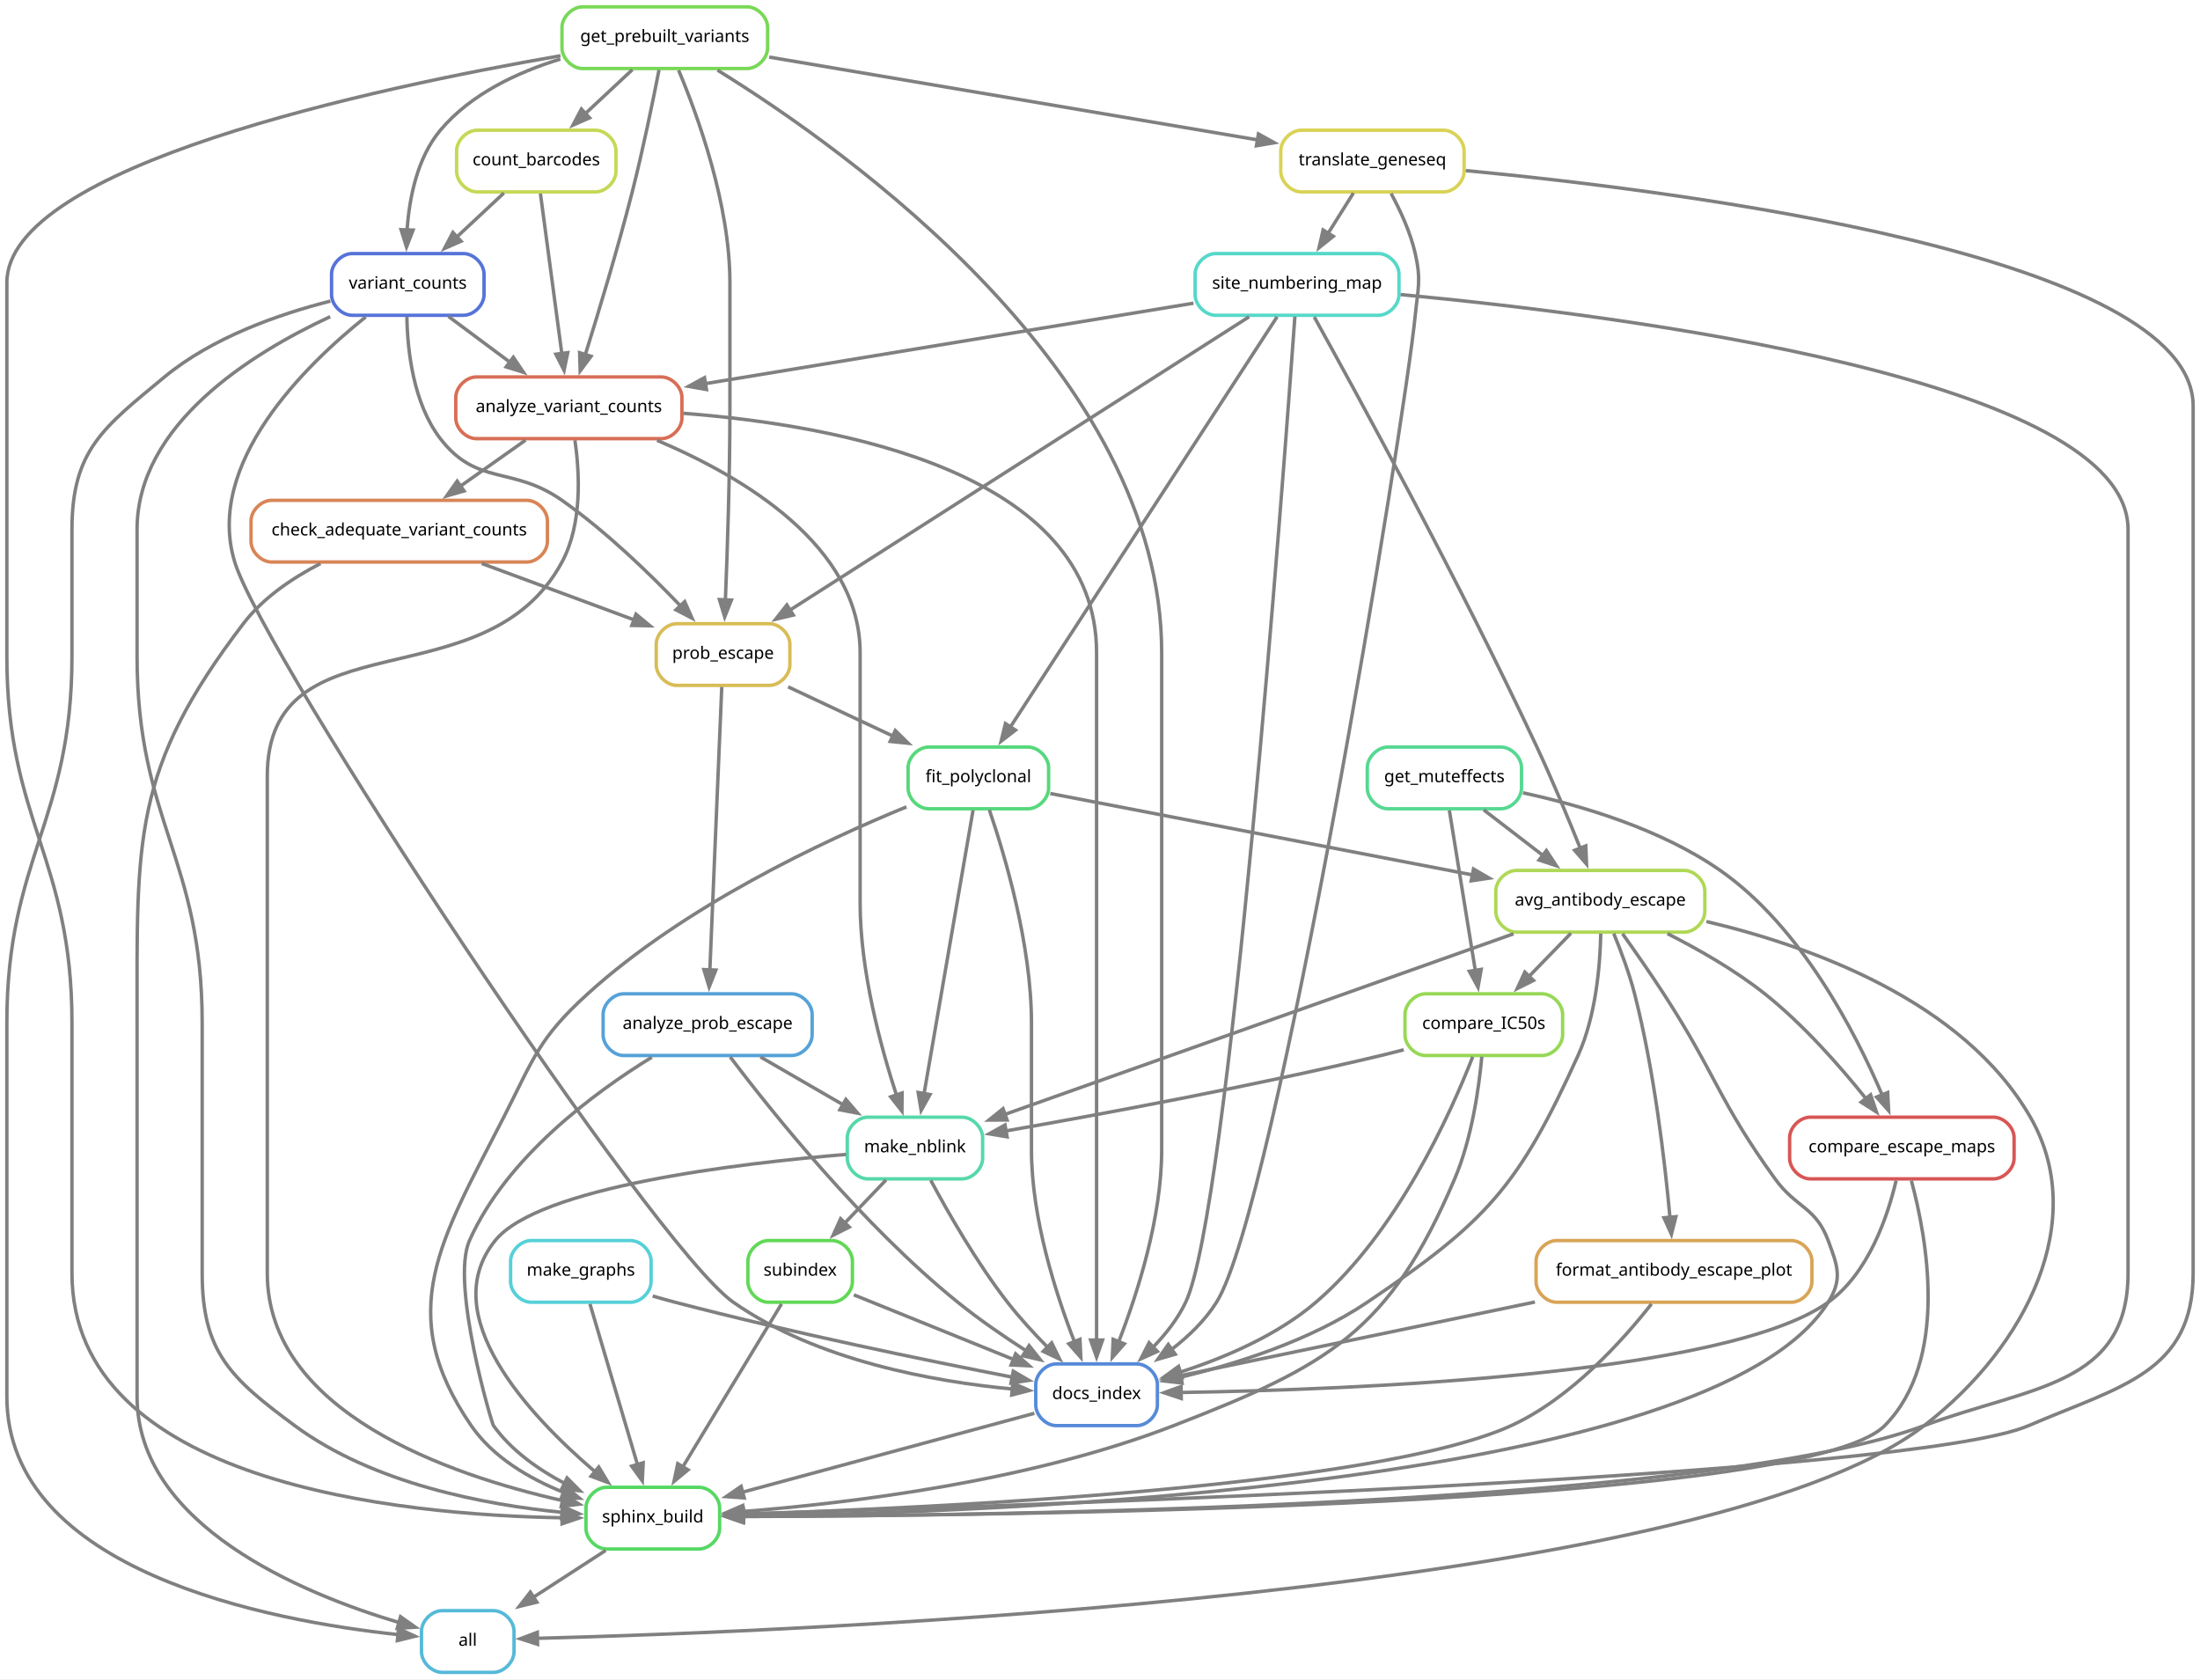
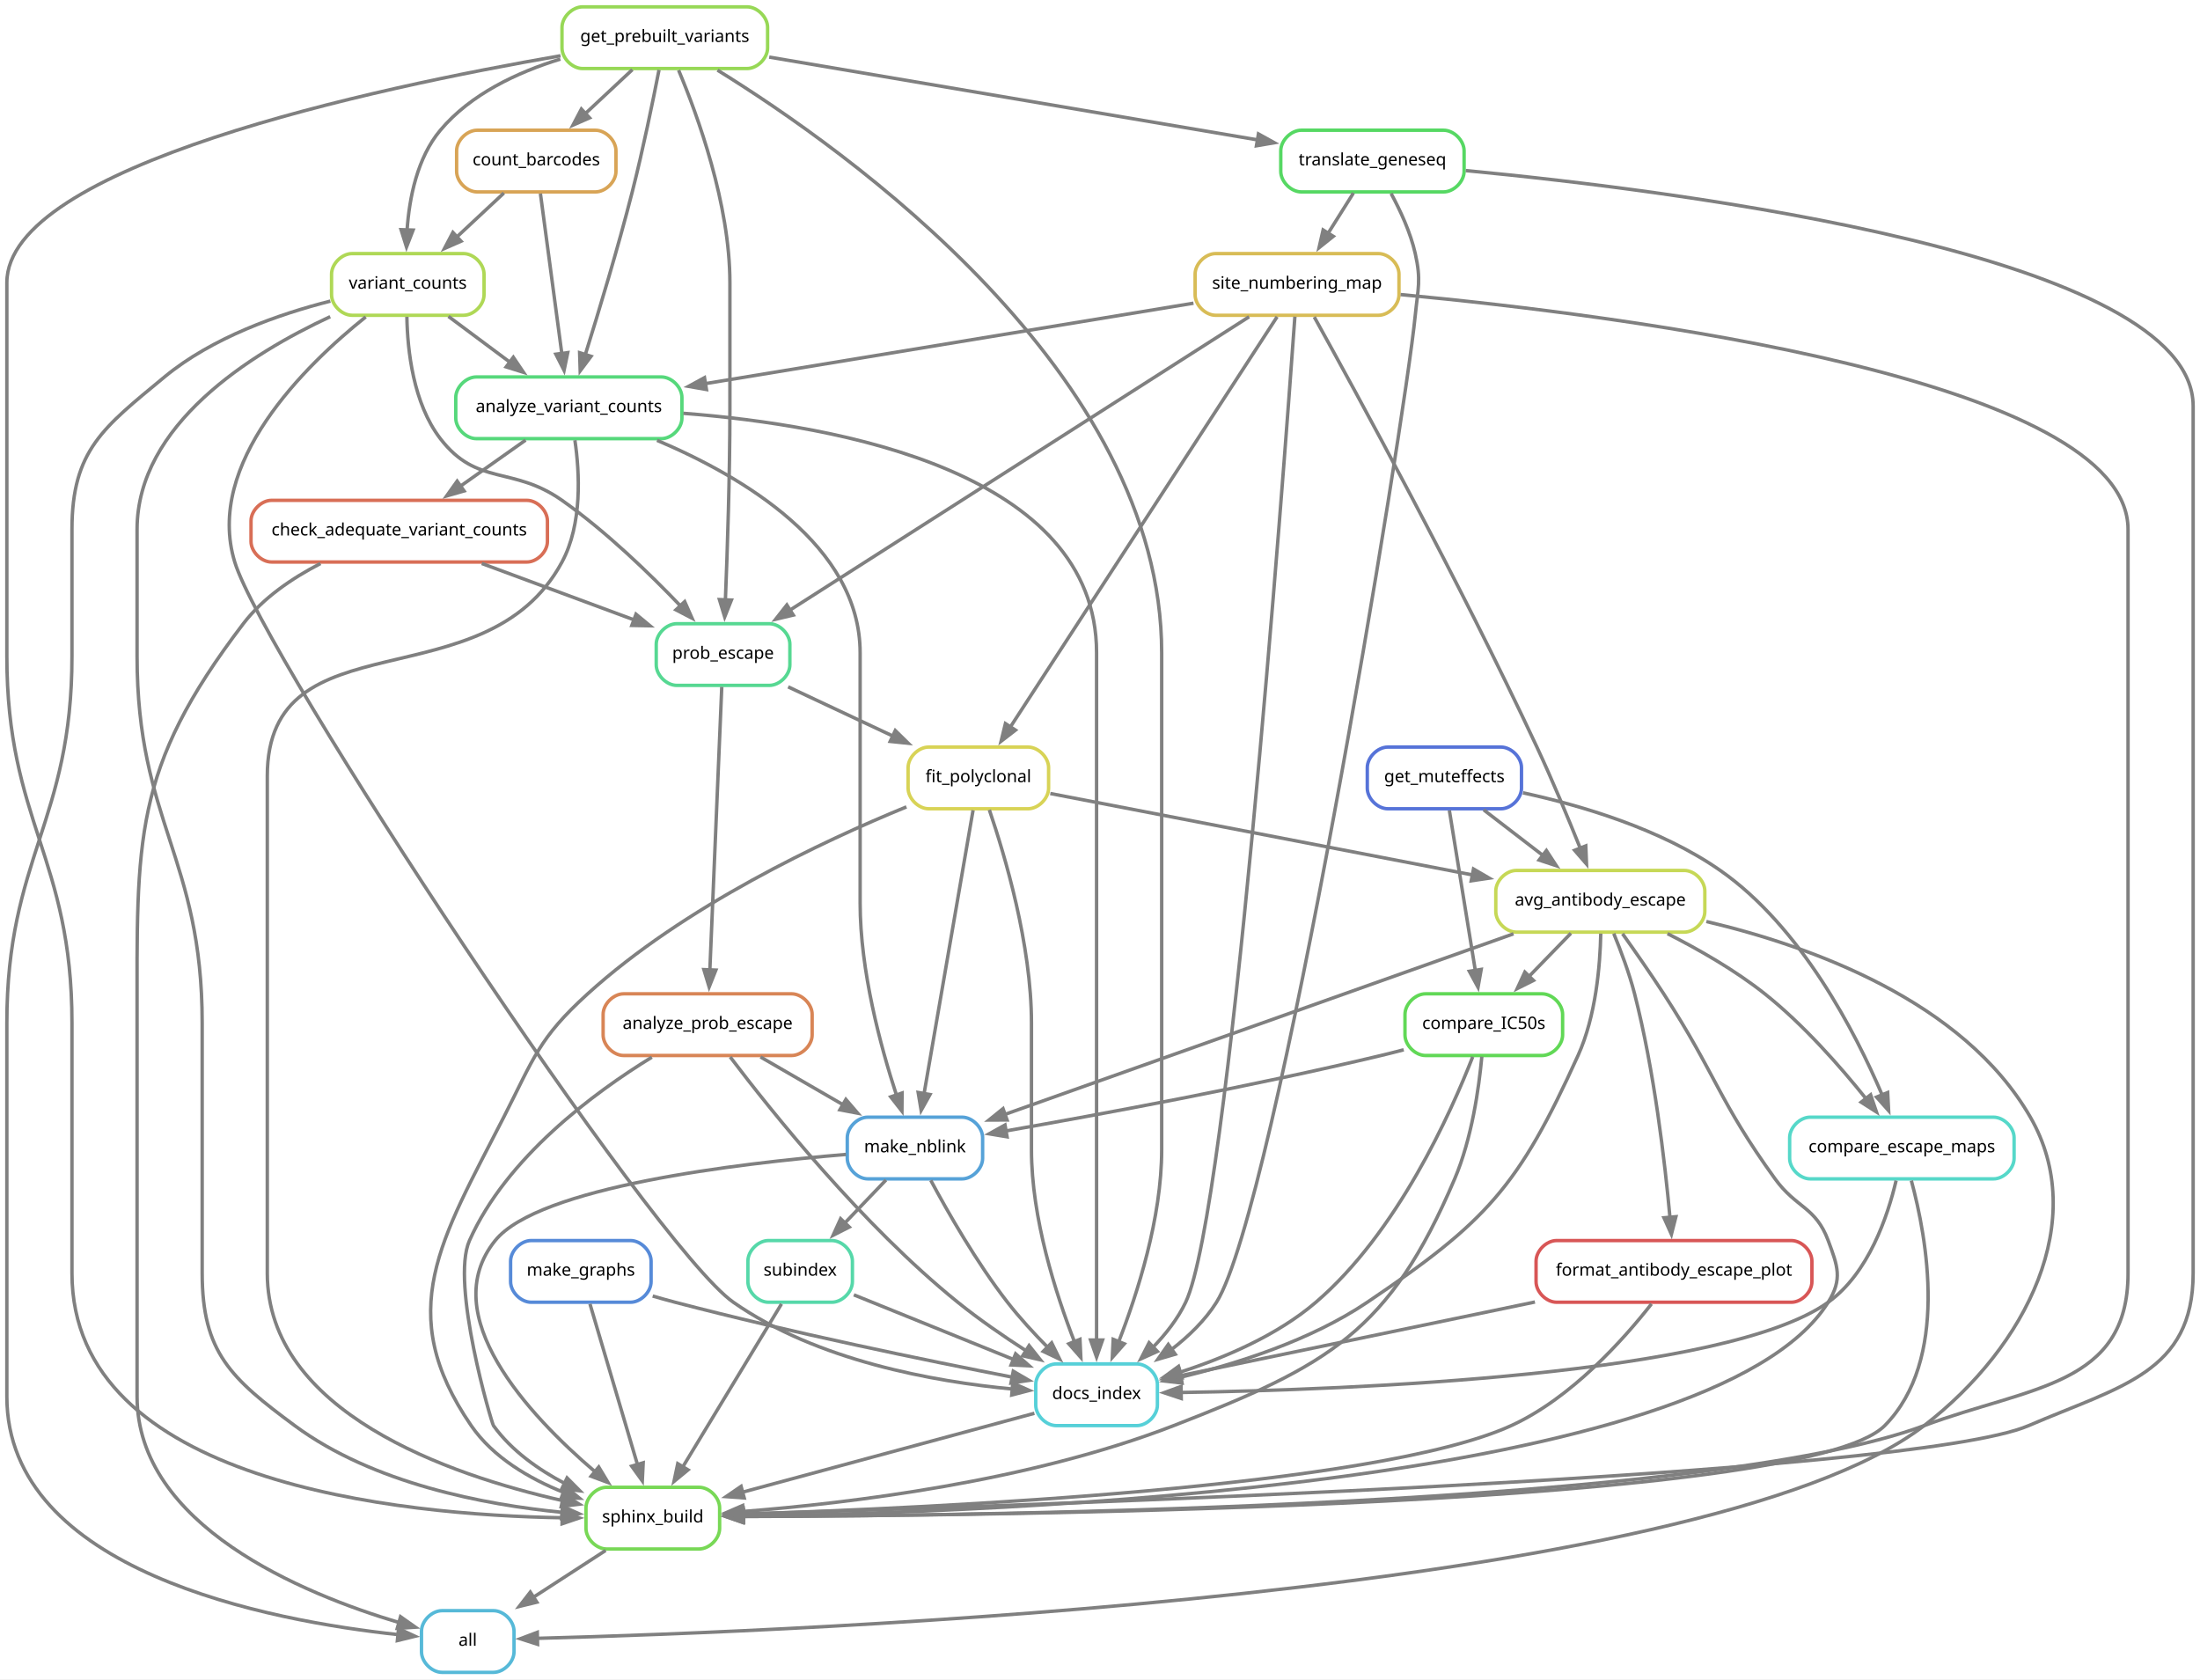
<svg xmlns="http://www.w3.org/2000/svg" width="1284pt" height="980pt" viewBox="0.00 0.00 1284.00 980.00">
  <g id="graph0" class="graph" transform="scale(1 1) rotate(0) translate(4 976)">
    <polygon fill="white" stroke="none" points="-4,4 -4,-976 1280,-976 1280,4 -4,4" />
    <g id="node1" class="node">
      <path fill="none" stroke="#56b9d8" stroke-width="2" d="M284,-36C284,-36 254,-36 254,-36 248,-36 242,-30 242,-24 242,-24 242,-12 242,-12 242,-6 248,0 254,0 254,0 284,0 284,0 290,0 296,-6 296,-12 296,-12 296,-24 296,-24 296,-30 290,-36 284,-36" />
      <text text-anchor="middle" x="269" y="-15.5" font-family="sans" font-size="10.00">all</text>
    </g>
    <g id="node2" class="node">
-       <path fill="none" stroke="#5673d8" stroke-width="2" d="M266.5,-828C266.5,-828 201.5,-828 201.5,-828 195.5,-828 189.5,-822 189.5,-816 189.5,-816 189.5,-804 189.5,-804 189.5,-798 195.5,-792 201.5,-792 201.5,-792 266.5,-792 266.5,-792 272.5,-792 278.5,-798 278.5,-804 278.5,-804 278.5,-816 278.5,-816 278.5,-822 272.5,-828 266.5,-828" />
+       <path fill="none" stroke="#afd856" stroke-width="2" d="M266.5,-828C266.5,-828 201.5,-828 201.5,-828 195.5,-828 189.5,-822 189.5,-816 189.5,-816 189.5,-804 189.5,-804 189.5,-798 195.5,-792 201.5,-792 201.5,-792 266.5,-792 266.5,-792 272.5,-792 278.5,-798 278.5,-804 278.5,-804 278.5,-816 278.5,-816 278.5,-822 272.5,-828 266.5,-828" />
      <text text-anchor="middle" x="234" y="-807.5" font-family="sans" font-size="10.00">variant_counts</text>
    </g>
-     <g id="edge4" class="edge">
+     <g id="edge1" class="edge">
      <path fill="none" stroke="grey" stroke-width="2" d="M188.81,-800.27C158.77,-792.65 119.87,-779.07 92,-756 56.36,-726.5 38,-713.27 38,-667 38,-667 38,-667 38,-593 38,-496.4 0,-475.6 0,-379 0,-379 0,-379 0,-161 0,-58.87 153.51,-30.01 228.6,-22" />
      <polygon fill="grey" stroke="grey" stroke-width="2" points="228.6,-25.52 238.21,-21.07 227.92,-18.55 228.6,-25.52" />
    </g>
    <g id="node6" class="node">
-       <path fill="none" stroke="#d86e56" stroke-width="2" d="M382,-756C382,-756 274,-756 274,-756 268,-756 262,-750 262,-744 262,-744 262,-732 262,-732 262,-726 268,-720 274,-720 274,-720 382,-720 382,-720 388,-720 394,-726 394,-732 394,-732 394,-744 394,-744 394,-750 388,-756 382,-756" />
+       <path fill="none" stroke="#56d87b" stroke-width="2" d="M382,-756C382,-756 274,-756 274,-756 268,-756 262,-750 262,-744 262,-744 262,-732 262,-732 262,-726 268,-720 274,-720 274,-720 382,-720 382,-720 388,-720 394,-726 394,-732 394,-732 394,-744 394,-744 394,-750 388,-756 382,-756" />
      <text text-anchor="middle" x="328" y="-735.5" font-family="sans" font-size="10.00">analyze_variant_counts</text>
    </g>
-     <g id="edge12" class="edge">
+     <g id="edge10" class="edge">
      <path fill="none" stroke="grey" stroke-width="2" d="M257.72,-791.34C268.66,-783.19 281.84,-773.37 293.83,-764.45" />
      <polygon fill="grey" stroke="grey" stroke-width="2" points="295.6,-767.49 301.53,-758.71 291.42,-761.88 295.6,-767.49" />
    </g>
    <g id="node12" class="node">
-       <path fill="none" stroke="#d8bc56" stroke-width="2" d="M445,-612C445,-612 391,-612 391,-612 385,-612 379,-606 379,-600 379,-600 379,-588 379,-588 379,-582 385,-576 391,-576 391,-576 445,-576 445,-576 451,-576 457,-582 457,-588 457,-588 457,-600 457,-600 457,-606 451,-612 445,-612" />
+       <path fill="none" stroke="#56d892" stroke-width="2" d="M445,-612C445,-612 391,-612 391,-612 385,-612 379,-606 379,-600 379,-600 379,-588 379,-588 379,-582 385,-576 391,-576 391,-576 445,-576 445,-576 451,-576 457,-582 457,-588 457,-588 457,-600 457,-600 457,-606 451,-612 445,-612" />
      <text text-anchor="middle" x="418" y="-591.5" font-family="sans" font-size="10.00">prob_escape</text>
    </g>
-     <g id="edge20" class="edge">
+     <g id="edge21" class="edge">
      <path fill="none" stroke="grey" stroke-width="2" d="M233.47,-791.09C233.8,-771.66 237.1,-740.66 253,-720 274.58,-691.96 295.08,-704.37 324,-684 349.66,-665.93 375.3,-641.08 393.3,-622.24" />
      <polygon fill="grey" stroke="grey" stroke-width="2" points="395.61,-624.89 399.91,-615.2 390.51,-620.1 395.61,-624.89" />
    </g>
    <g id="node13" class="node">
-       <path fill="none" stroke="#56d863" stroke-width="2" d="M404,-108C404,-108 350,-108 350,-108 344,-108 338,-102 338,-96 338,-96 338,-84 338,-84 338,-78 344,-72 350,-72 350,-72 404,-72 404,-72 410,-72 416,-78 416,-84 416,-84 416,-96 416,-96 416,-102 410,-108 404,-108" />
+       <path fill="none" stroke="#78d856" stroke-width="2" d="M404,-108C404,-108 350,-108 350,-108 344,-108 338,-102 338,-96 338,-96 338,-84 338,-84 338,-78 344,-72 350,-72 350,-72 404,-72 404,-72 410,-72 416,-78 416,-84 416,-84 416,-96 416,-96 416,-102 410,-108 404,-108" />
      <text text-anchor="middle" x="377" y="-87.5" font-family="sans" font-size="10.00">sphinx_build</text>
    </g>
-     <g id="edge38" class="edge">
+     <g id="edge24" class="edge">
      <path fill="none" stroke="grey" stroke-width="2" d="M188.72,-791.19C142.03,-769.5 76,-728.04 76,-667 76,-667 76,-667 76,-593 76,-496.4 114,-475.6 114,-379 114,-379 114,-379 114,-233 114,-186.73 130.8,-171.52 168,-144 213.74,-110.16 278.84,-97.82 324.19,-93.38" />
      <polygon fill="grey" stroke="grey" stroke-width="2" points="324.32,-96.88 333.99,-92.54 323.73,-89.91 324.32,-96.88" />
    </g>
    <g id="node21" class="node">
-       <path fill="none" stroke="#568ad8" stroke-width="2" d="M659.5,-180C659.5,-180 612.5,-180 612.5,-180 606.5,-180 600.5,-174 600.5,-168 600.5,-168 600.5,-156 600.5,-156 600.5,-150 606.5,-144 612.5,-144 612.5,-144 659.5,-144 659.5,-144 665.5,-144 671.5,-150 671.5,-156 671.5,-156 671.5,-168 671.5,-168 671.5,-174 665.5,-180 659.5,-180" />
+       <path fill="none" stroke="#56d0d8" stroke-width="2" d="M659.5,-180C659.5,-180 612.5,-180 612.5,-180 606.5,-180 600.5,-174 600.5,-168 600.5,-168 600.5,-156 600.5,-156 600.5,-150 606.5,-144 612.5,-144 612.5,-144 659.5,-144 659.5,-144 665.5,-144 671.5,-150 671.5,-156 671.5,-156 671.5,-168 671.5,-168 671.5,-174 665.5,-180 659.5,-180" />
      <text text-anchor="middle" x="636" y="-159.5" font-family="sans" font-size="10.00">docs_index</text>
    </g>
-     <g id="edge64" class="edge">
+     <g id="edge51" class="edge">
      <path fill="none" stroke="grey" stroke-width="2" d="M209.45,-791.05C174.23,-762.89 115.41,-705.59 133,-648 149.9,-592.65 376.61,-249.22 424,-216 472.63,-181.9 541.06,-169.69 586.89,-165.34" />
      <polygon fill="grey" stroke="grey" stroke-width="2" points="587.07,-168.84 596.74,-164.52 586.49,-161.87 587.07,-168.84" />
    </g>
    <g id="node3" class="node">
-       <path fill="none" stroke="#c6d856" stroke-width="2" d="M343.5,-900C343.5,-900 274.5,-900 274.5,-900 268.5,-900 262.5,-894 262.5,-888 262.5,-888 262.5,-876 262.5,-876 262.5,-870 268.5,-864 274.5,-864 274.5,-864 343.5,-864 343.5,-864 349.5,-864 355.5,-870 355.5,-876 355.5,-876 355.5,-888 355.5,-888 355.5,-894 349.5,-900 343.5,-900" />
+       <path fill="none" stroke="#d8a456" stroke-width="2" d="M343.5,-900C343.5,-900 274.5,-900 274.5,-900 268.5,-900 262.5,-894 262.5,-888 262.5,-888 262.5,-876 262.5,-876 262.5,-870 268.5,-864 274.5,-864 274.5,-864 343.5,-864 343.5,-864 349.5,-864 355.5,-870 355.5,-876 355.5,-876 355.5,-888 355.5,-888 355.5,-894 349.5,-900 343.5,-900" />
      <text text-anchor="middle" x="309" y="-879.5" font-family="sans" font-size="10.00">count_barcodes</text>
    </g>
    <g id="edge5" class="edge">
      <path fill="none" stroke="grey" stroke-width="2" d="M290.07,-863.34C281.7,-855.52 271.67,-846.16 262.43,-837.53" />
      <polygon fill="grey" stroke="grey" stroke-width="2" points="265.09,-835.23 255.39,-830.97 260.32,-840.35 265.09,-835.23" />
    </g>
-     <g id="edge10" class="edge">
+     <g id="edge9" class="edge">
      <path fill="none" stroke="grey" stroke-width="2" d="M311.41,-863.02C314.55,-839.54 320.09,-798.11 323.9,-769.64" />
      <polygon fill="grey" stroke="grey" stroke-width="2" points="327.35,-770.21 325.21,-759.84 320.42,-769.29 327.35,-770.21" />
    </g>
    <g id="node4" class="node">
-       <path fill="none" stroke="#78d856" stroke-width="2" d="M432,-972C432,-972 336,-972 336,-972 330,-972 324,-966 324,-960 324,-960 324,-948 324,-948 324,-942 330,-936 336,-936 336,-936 432,-936 432,-936 438,-936 444,-942 444,-948 444,-948 444,-960 444,-960 444,-966 438,-972 432,-972" />
+       <path fill="none" stroke="#97d856" stroke-width="2" d="M432,-972C432,-972 336,-972 336,-972 330,-972 324,-966 324,-960 324,-960 324,-948 324,-948 324,-942 330,-936 336,-936 336,-936 432,-936 432,-936 438,-936 444,-942 444,-948 444,-948 444,-960 444,-960 444,-966 438,-972 432,-972" />
      <text text-anchor="middle" x="384" y="-951.5" font-family="sans" font-size="10.00">get_prebuilt_variants</text>
    </g>
    <g id="edge6" class="edge">
      <path fill="none" stroke="grey" stroke-width="2" d="M323.05,-941.53C297.95,-933.82 270.67,-921.05 253,-900 239.5,-883.91 234.89,-860.54 233.59,-841.78" />
      <polygon fill="grey" stroke="grey" stroke-width="2" points="237.09,-841.72 233.25,-831.84 230.09,-841.96 237.09,-841.72" />
    </g>
    <g id="edge7" class="edge">
      <path fill="none" stroke="grey" stroke-width="2" d="M365.07,-935.34C356.7,-927.52 346.67,-918.16 337.43,-909.53" />
      <polygon fill="grey" stroke="grey" stroke-width="2" points="340.09,-907.23 330.39,-902.97 335.32,-912.35 340.09,-907.23" />
    </g>
    <g id="edge11" class="edge">
      <path fill="none" stroke="grey" stroke-width="2" d="M380.62,-935.18C377.1,-917.14 371.23,-888.5 365,-864 356.68,-831.28 345.49,-794.24 337.6,-769.03" />
      <polygon fill="grey" stroke="grey" stroke-width="2" points="340.96,-768.05 334.62,-759.57 334.29,-770.16 340.96,-768.05" />
    </g>
    <g id="node8" class="node">
-       <path fill="none" stroke="#d8d356" stroke-width="2" d="M838.5,-900C838.5,-900 755.5,-900 755.5,-900 749.5,-900 743.5,-894 743.5,-888 743.5,-888 743.5,-876 743.5,-876 743.5,-870 749.5,-864 755.5,-864 755.5,-864 838.5,-864 838.5,-864 844.5,-864 850.5,-870 850.5,-876 850.5,-876 850.5,-888 850.5,-888 850.5,-894 844.5,-900 838.5,-900" />
+       <path fill="none" stroke="#56d863" stroke-width="2" d="M838.5,-900C838.5,-900 755.5,-900 755.5,-900 749.5,-900 743.5,-894 743.5,-888 743.5,-888 743.5,-876 743.5,-876 743.5,-870 749.5,-864 755.5,-864 755.5,-864 838.5,-864 838.5,-864 844.5,-864 850.5,-870 850.5,-876 850.5,-876 850.5,-888 850.5,-888 850.5,-894 844.5,-900 838.5,-900" />
      <text text-anchor="middle" x="797" y="-879.5" font-family="sans" font-size="10.00">translate_geneseq</text>
    </g>
    <g id="edge14" class="edge">
      <path fill="none" stroke="grey" stroke-width="2" d="M444.94,-942.67C521.14,-929.76 651.14,-907.72 730.05,-894.35" />
      <polygon fill="grey" stroke="grey" stroke-width="2" points="730.47,-897.83 739.75,-892.7 729.3,-890.92 730.47,-897.83" />
    </g>
    <g id="edge22" class="edge">
      <path fill="none" stroke="grey" stroke-width="2" d="M392.06,-935.03C403.21,-908.48 422,-856.94 422,-811 422,-811 422,-811 422,-737 422,-698.64 420.52,-654.47 419.36,-625.71" />
      <polygon fill="grey" stroke="grey" stroke-width="2" points="422.87,-625.8 418.96,-615.95 415.88,-626.09 422.87,-625.8" />
    </g>
-     <g id="edge34" class="edge">
+     <g id="edge25" class="edge">
      <path fill="none" stroke="grey" stroke-width="2" d="M323.15,-943.46C214.88,-924.75 0,-879.06 0,-811 0,-811 0,-811 0,-593 0,-496.4 38,-475.6 38,-379 38,-379 38,-379 38,-233 38,-110.35 229.1,-91.83 324.34,-90.21" />
      <polygon fill="grey" stroke="grey" stroke-width="2" points="324.12,-93.71 334.09,-90.12 324.05,-86.71 324.12,-93.71" />
    </g>
-     <g id="edge60" class="edge">
+     <g id="edge52" class="edge">
      <path fill="none" stroke="grey" stroke-width="2" d="M414.76,-935.05C489.4,-888.94 674,-758.37 674,-595 674,-595 674,-595 674,-305 674,-265.16 659.87,-221.11 648.85,-192.8" />
      <polygon fill="grey" stroke="grey" stroke-width="2" points="652.19,-191.73 645.19,-183.77 645.7,-194.36 652.19,-191.73" />
    </g>
    <g id="node5" class="node">
-       <path fill="none" stroke="#d88556" stroke-width="2" d="M303.5,-684C303.5,-684 154.5,-684 154.5,-684 148.5,-684 142.5,-678 142.5,-672 142.5,-672 142.5,-660 142.5,-660 142.5,-654 148.5,-648 154.5,-648 154.5,-648 303.5,-648 303.5,-648 309.5,-648 315.5,-654 315.5,-660 315.5,-660 315.5,-672 315.5,-672 315.5,-678 309.5,-684 303.5,-684" />
+       <path fill="none" stroke="#d86e56" stroke-width="2" d="M303.5,-684C303.5,-684 154.5,-684 154.5,-684 148.5,-684 142.5,-678 142.5,-672 142.5,-672 142.5,-660 142.5,-660 142.5,-654 148.5,-648 154.5,-648 154.5,-648 303.5,-648 303.5,-648 309.5,-648 315.5,-654 315.5,-660 315.5,-660 315.5,-672 315.5,-672 315.5,-678 309.5,-684 303.5,-684" />
      <text text-anchor="middle" x="229" y="-663.5" font-family="sans" font-size="10.00">check_adequate_variant_counts</text>
    </g>
    <g id="edge3" class="edge">
      <path fill="none" stroke="grey" stroke-width="2" d="M183.05,-647.12C166.71,-638.7 149.53,-627.12 138,-612 73,-526.81 76,-486.16 76,-379 76,-379 76,-379 76,-161 76,-85.74 172.38,-45.94 228.92,-29.06" />
      <polygon fill="grey" stroke="grey" stroke-width="2" points="229.77,-32.46 238.44,-26.36 227.86,-25.72 229.77,-32.46" />
    </g>
    <g id="edge23" class="edge">
      <path fill="none" stroke="grey" stroke-width="2" d="M277.18,-647.15C304.43,-637.06 338.5,-624.44 366.3,-614.15" />
      <polygon fill="grey" stroke="grey" stroke-width="2" points="367.19,-617.55 375.36,-610.79 364.76,-610.99 367.19,-617.55" />
    </g>
    <g id="edge8" class="edge">
      <path fill="none" stroke="grey" stroke-width="2" d="M302.76,-719.15C291.24,-711.01 277.39,-701.22 264.82,-692.33" />
      <polygon fill="grey" stroke="grey" stroke-width="2" points="266.85,-689.48 256.66,-686.56 262.81,-695.19 266.85,-689.48" />
    </g>
-     <g id="edge30" class="edge">
+     <g id="edge33" class="edge">
      <path fill="none" stroke="grey" stroke-width="2" d="M331.53,-719.09C334.3,-700.21 335.95,-670.2 324,-648 279.22,-564.78 152,-617.5 152,-523 152,-523 152,-523 152,-233 152,-151.91 257.8,-115.26 324.3,-100.23" />
      <polygon fill="grey" stroke="grey" stroke-width="2" points="325.03,-103.66 334.07,-98.14 323.56,-96.81 325.03,-103.66" />
    </g>
    <g id="node17" class="node">
-       <path fill="none" stroke="#56d8a9" stroke-width="2" d="M557.5,-324C557.5,-324 502.5,-324 502.5,-324 496.5,-324 490.5,-318 490.5,-312 490.5,-312 490.5,-300 490.5,-300 490.5,-294 496.5,-288 502.5,-288 502.5,-288 557.5,-288 557.5,-288 563.5,-288 569.5,-294 569.5,-300 569.5,-300 569.5,-312 569.5,-312 569.5,-318 563.5,-324 557.5,-324" />
+       <path fill="none" stroke="#56a2d8" stroke-width="2" d="M557.5,-324C557.5,-324 502.5,-324 502.5,-324 496.5,-324 490.5,-318 490.5,-312 490.5,-312 490.5,-300 490.5,-300 490.5,-294 496.5,-288 502.5,-288 502.5,-288 557.5,-288 557.5,-288 563.5,-288 569.5,-294 569.5,-300 569.5,-300 569.5,-312 569.5,-312 569.5,-318 563.5,-324 557.5,-324" />
      <text text-anchor="middle" x="530" y="-303.5" font-family="sans" font-size="10.00">make_nblink</text>
    </g>
-     <g id="edge44" class="edge">
+     <g id="edge45" class="edge">
      <path fill="none" stroke="grey" stroke-width="2" d="M379.47,-719.02C429.5,-697.86 498,-657.49 498,-595 498,-595 498,-595 498,-449 498,-409.51 509.92,-365.33 519.21,-336.89" />
      <polygon fill="grey" stroke="grey" stroke-width="2" points="522.49,-338.11 522.4,-327.51 515.87,-335.85 522.49,-338.11" />
    </g>
-     <g id="edge57" class="edge">
+     <g id="edge59" class="edge">
      <path fill="none" stroke="grey" stroke-width="2" d="M394.83,-734.79C485.42,-727.83 636,-700.4 636,-595 636,-595 636,-595 636,-305 636,-266.65 636,-222.48 636,-193.72" />
      <polygon fill="grey" stroke="grey" stroke-width="2" points="639.5,-193.96 636,-183.96 632.5,-193.96 639.5,-193.96" />
    </g>
    <g id="node7" class="node">
-       <path fill="none" stroke="#56d8c9" stroke-width="2" d="M800.5,-828C800.5,-828 705.5,-828 705.5,-828 699.5,-828 693.5,-822 693.5,-816 693.5,-816 693.5,-804 693.5,-804 693.5,-798 699.5,-792 705.5,-792 705.5,-792 800.5,-792 800.5,-792 806.5,-792 812.5,-798 812.5,-804 812.5,-804 812.5,-816 812.5,-816 812.5,-822 806.5,-828 800.5,-828" />
+       <path fill="none" stroke="#d8bc56" stroke-width="2" d="M800.5,-828C800.5,-828 705.5,-828 705.5,-828 699.5,-828 693.5,-822 693.5,-816 693.5,-816 693.5,-804 693.5,-804 693.5,-798 699.5,-792 705.5,-792 705.5,-792 800.5,-792 800.5,-792 806.5,-792 812.5,-798 812.5,-804 812.5,-804 812.5,-816 812.5,-816 812.5,-822 806.5,-828 800.5,-828" />
      <text text-anchor="middle" x="753" y="-807.5" font-family="sans" font-size="10.00">site_numbering_map</text>
    </g>
-     <g id="edge9" class="edge">
+     <g id="edge12" class="edge">
      <path fill="none" stroke="grey" stroke-width="2" d="M692.56,-799.05C617.76,-786.73 490.18,-765.71 407.5,-752.09" />
      <polygon fill="grey" stroke="grey" stroke-width="2" points="408.31,-748.68 397.87,-750.51 407.17,-755.59 408.31,-748.68" />
    </g>
    <g id="node9" class="node">
-       <path fill="none" stroke="#afd856" stroke-width="2" d="M979,-468C979,-468 881,-468 881,-468 875,-468 869,-462 869,-456 869,-456 869,-444 869,-444 869,-438 875,-432 881,-432 881,-432 979,-432 979,-432 985,-432 991,-438 991,-444 991,-444 991,-456 991,-456 991,-462 985,-468 979,-468" />
+       <path fill="none" stroke="#c6d856" stroke-width="2" d="M979,-468C979,-468 881,-468 881,-468 875,-468 869,-462 869,-456 869,-456 869,-444 869,-444 869,-438 875,-432 881,-432 881,-432 979,-432 979,-432 985,-432 991,-438 991,-444 991,-444 991,-456 991,-456 991,-462 985,-468 979,-468" />
      <text text-anchor="middle" x="930" y="-447.5" font-family="sans" font-size="10.00">avg_antibody_escape</text>
    </g>
    <g id="edge15" class="edge">
      <path fill="none" stroke="grey" stroke-width="2" d="M763.05,-791C786.85,-748.14 848,-636.36 893,-540 902.07,-520.57 911.33,-498.3 918.32,-480.89" />
      <polygon fill="grey" stroke="grey" stroke-width="2" points="921.52,-482.33 921.95,-471.74 915.01,-479.74 921.52,-482.33" />
    </g>
    <g id="node11" class="node">
-       <path fill="none" stroke="#56d87b" stroke-width="2" d="M596,-540C596,-540 538,-540 538,-540 532,-540 526,-534 526,-528 526,-528 526,-516 526,-516 526,-510 532,-504 538,-504 538,-504 596,-504 596,-504 602,-504 608,-510 608,-516 608,-516 608,-528 608,-528 608,-534 602,-540 596,-540" />
+       <path fill="none" stroke="#d8d356" stroke-width="2" d="M596,-540C596,-540 538,-540 538,-540 532,-540 526,-534 526,-528 526,-528 526,-516 526,-516 526,-510 532,-504 538,-504 538,-504 596,-504 596,-504 602,-504 608,-510 608,-516 608,-516 608,-528 608,-528 608,-534 602,-540 596,-540" />
      <text text-anchor="middle" x="567" y="-519.5" font-family="sans" font-size="10.00">fit_polyclonal</text>
    </g>
    <g id="edge18" class="edge">
      <path fill="none" stroke="grey" stroke-width="2" d="M741.36,-791.11C710.05,-742.96 623.78,-610.3 585.6,-551.59" />
      <polygon fill="grey" stroke="grey" stroke-width="2" points="588.67,-549.9 580.28,-543.42 582.8,-553.71 588.67,-549.9" />
    </g>
-     <g id="edge21" class="edge">
+     <g id="edge20" class="edge">
      <path fill="none" stroke="grey" stroke-width="2" d="M725.01,-791.12C665.28,-752.96 525.19,-663.48 456.86,-619.82" />
      <polygon fill="grey" stroke="grey" stroke-width="2" points="459,-617.04 448.69,-614.61 455.24,-622.94 459,-617.04" />
    </g>
-     <g id="edge25" class="edge">
+     <g id="edge32" class="edge">
      <path fill="none" stroke="grey" stroke-width="2" d="M813.44,-804.09C943.46,-791.87 1238,-754.52 1238,-667 1238,-667 1238,-667 1238,-233 1238,-166.96 1180.89,-167.06 1119,-144 992.41,-96.82 577.14,-91.36 429.6,-90.94" />
      <polygon fill="grey" stroke="grey" stroke-width="2" points="429.61,-87.44 419.6,-90.92 429.6,-94.44 429.61,-87.44" />
    </g>
-     <g id="edge52" class="edge">
+     <g id="edge58" class="edge">
      <path fill="none" stroke="grey" stroke-width="2" d="M751.74,-791.18C745.09,-698.04 713.28,-269.35 688,-216 683.41,-206.31 676.31,-197.32 668.82,-189.6" />
      <polygon fill="grey" stroke="grey" stroke-width="2" points="671.48,-187.3 661.82,-182.94 666.65,-192.37 671.48,-187.3" />
    </g>
    <g id="edge13" class="edge">
      <path fill="none" stroke="grey" stroke-width="2" d="M785.9,-863.34C781.4,-856.18 776.09,-847.73 771.06,-839.73" />
      <polygon fill="grey" stroke="grey" stroke-width="2" points="774.15,-838.07 765.86,-831.46 768.22,-841.79 774.15,-838.07" />
    </g>
-     <g id="edge28" class="edge">
+     <g id="edge30" class="edge">
      <path fill="none" stroke="grey" stroke-width="2" d="M851.48,-876.45C977.03,-864.46 1276,-826.71 1276,-739 1276,-739 1276,-739 1276,-233 1276,-174.82 1233.43,-167.02 1180,-144 1111.4,-114.45 597.14,-97.29 429.6,-92.44" />
      <polygon fill="grey" stroke="grey" stroke-width="2" points="429.88,-88.94 419.79,-92.15 429.68,-95.94 429.88,-88.94" />
    </g>
-     <g id="edge55" class="edge">
+     <g id="edge56" class="edge">
      <path fill="none" stroke="grey" stroke-width="2" d="M807.89,-863.08C813.29,-853.13 819.24,-840.31 822,-828 825.5,-812.39 823.59,-807.92 822,-792 815.52,-727.04 740.72,-271.29 706,-216 699.32,-205.37 689.69,-196.09 679.7,-188.39" />
      <polygon fill="grey" stroke="grey" stroke-width="2" points="681.91,-185.67 671.74,-182.71 677.85,-191.37 681.91,-185.67" />
    </g>
    <g id="edge2" class="edge">
      <path fill="none" stroke="grey" stroke-width="2" d="M991.89,-438.2C1052.7,-423.85 1141.9,-391.92 1181,-324 1215.29,-264.43 1179.36,-190.38 1119,-144 989.55,-44.54 460.02,-23.78 309.24,-19.85" />
      <polygon fill="grey" stroke="grey" stroke-width="2" points="309.75,-16.36 299.67,-19.61 309.58,-23.36 309.75,-16.36" />
    </g>
-     <g id="edge32" class="edge">
+     <g id="edge37" class="edge">
      <path fill="none" stroke="grey" stroke-width="2" d="M942.98,-431.05C950.22,-420.89 959.3,-407.86 967,-396 997.5,-349 999.16,-333.39 1032,-288 1044.38,-270.89 1055.65,-271.79 1063,-252 1068.57,-237 1071.47,-229.58 1063,-216 995.84,-108.32 578.51,-93.17 429.67,-91.22" />
      <polygon fill="grey" stroke="grey" stroke-width="2" points="430.01,-87.72 419.97,-91.11 429.93,-94.72 430.01,-87.72" />
    </g>
    <g id="node15" class="node">
-       <path fill="none" stroke="#97d856" stroke-width="2" d="M896,-396C896,-396 828,-396 828,-396 822,-396 816,-390 816,-384 816,-384 816,-372 816,-372 816,-366 822,-360 828,-360 828,-360 896,-360 896,-360 902,-360 908,-366 908,-372 908,-372 908,-384 908,-384 908,-390 902,-396 896,-396" />
+       <path fill="none" stroke="#61d856" stroke-width="2" d="M896,-396C896,-396 828,-396 828,-396 822,-396 816,-390 816,-384 816,-384 816,-372 816,-372 816,-366 822,-360 828,-360 828,-360 896,-360 896,-360 902,-360 908,-366 908,-372 908,-372 908,-384 908,-384 908,-390 902,-396 896,-396" />
      <text text-anchor="middle" x="862" y="-375.5" font-family="sans" font-size="10.00">compare_IC50s</text>
    </g>
    <g id="edge40" class="edge">
      <path fill="none" stroke="grey" stroke-width="2" d="M912.84,-431.34C905.41,-423.69 896.54,-414.56 888.31,-406.08" />
      <polygon fill="grey" stroke="grey" stroke-width="2" points="890.98,-403.81 881.5,-399.07 885.96,-408.68 890.98,-403.81" />
    </g>
-     <g id="edge45" class="edge">
+     <g id="edge47" class="edge">
      <path fill="none" stroke="grey" stroke-width="2" d="M879.34,-431.02C803.17,-403.98 659.86,-353.1 582.58,-325.66" />
      <polygon fill="grey" stroke="grey" stroke-width="2" points="583.76,-322.37 573.16,-322.32 581.41,-328.97 583.76,-322.37" />
    </g>
    <g id="node19" class="node">
-       <path fill="none" stroke="#d8a456" stroke-width="2" d="M1041.5,-252C1041.5,-252 904.5,-252 904.5,-252 898.5,-252 892.5,-246 892.5,-240 892.5,-240 892.5,-228 892.5,-228 892.5,-222 898.5,-216 904.5,-216 904.5,-216 1041.5,-216 1041.5,-216 1047.5,-216 1053.5,-222 1053.5,-228 1053.5,-228 1053.5,-240 1053.5,-240 1053.5,-246 1047.5,-252 1041.5,-252" />
+       <path fill="none" stroke="#d85656" stroke-width="2" d="M1041.5,-252C1041.5,-252 904.5,-252 904.5,-252 898.5,-252 892.5,-246 892.5,-240 892.5,-240 892.5,-228 892.5,-228 892.5,-222 898.5,-216 904.5,-216 904.5,-216 1041.5,-216 1041.5,-216 1047.5,-216 1053.5,-222 1053.5,-228 1053.5,-228 1053.5,-240 1053.5,-240 1053.5,-246 1047.5,-252 1041.5,-252" />
      <text text-anchor="middle" x="973" y="-231.5" font-family="sans" font-size="10.00">format_antibody_escape_plot</text>
    </g>
    <g id="edge48" class="edge">
      <path fill="none" stroke="grey" stroke-width="2" d="M937.85,-431.16C942.02,-421.03 946.92,-408 950,-396 961.49,-351.25 967.69,-297.93 970.67,-265.28" />
      <polygon fill="grey" stroke="grey" stroke-width="2" points="974.12,-265.92 971.49,-255.65 967.15,-265.32 974.12,-265.92" />
    </g>
    <g id="node20" class="node">
-       <path fill="none" stroke="#d85656" stroke-width="2" d="M1159.5,-324C1159.5,-324 1052.5,-324 1052.5,-324 1046.5,-324 1040.5,-318 1040.5,-312 1040.5,-312 1040.5,-300 1040.5,-300 1040.5,-294 1046.5,-288 1052.5,-288 1052.5,-288 1159.5,-288 1159.5,-288 1165.5,-288 1171.5,-294 1171.5,-300 1171.5,-300 1171.5,-312 1171.5,-312 1171.5,-318 1165.5,-324 1159.5,-324" />
+       <path fill="none" stroke="#56d8c9" stroke-width="2" d="M1159.5,-324C1159.5,-324 1052.5,-324 1052.5,-324 1046.5,-324 1040.5,-318 1040.5,-312 1040.5,-312 1040.5,-300 1040.5,-300 1040.5,-294 1046.5,-288 1052.5,-288 1052.5,-288 1159.5,-288 1159.5,-288 1165.5,-288 1171.5,-294 1171.5,-300 1171.5,-300 1171.5,-312 1171.5,-312 1171.5,-318 1165.5,-324 1159.5,-324" />
      <text text-anchor="middle" x="1106" y="-303.5" font-family="sans" font-size="10.00">compare_escape_maps</text>
    </g>
    <g id="edge49" class="edge">
      <path fill="none" stroke="grey" stroke-width="2" d="M969.22,-431.11C987.38,-421.91 1008.71,-409.74 1026,-396 1048.54,-378.09 1070.12,-353.49 1085.17,-334.69" />
      <polygon fill="grey" stroke="grey" stroke-width="2" points="1087.75,-337.07 1091.17,-327.04 1082.24,-332.75 1087.75,-337.07" />
    </g>
-     <g id="edge58" class="edge">
+     <g id="edge63" class="edge">
      <path fill="none" stroke="grey" stroke-width="2" d="M930.26,-431.13C929.88,-412.56 927.45,-383.04 917,-360 882.22,-283.35 863.76,-263.09 794,-216 760.97,-193.71 717.76,-180.06 684.87,-172.21" />
      <polygon fill="grey" stroke="grey" stroke-width="2" points="685.85,-168.84 675.32,-170.05 684.3,-175.67 685.85,-168.84" />
    </g>
    <g id="node10" class="node">
-       <path fill="none" stroke="#56d892" stroke-width="2" d="M872,-540C872,-540 806,-540 806,-540 800,-540 794,-534 794,-528 794,-528 794,-516 794,-516 794,-510 800,-504 806,-504 806,-504 872,-504 872,-504 878,-504 884,-510 884,-516 884,-516 884,-528 884,-528 884,-534 878,-540 872,-540" />
+       <path fill="none" stroke="#5673d8" stroke-width="2" d="M872,-540C872,-540 806,-540 806,-540 800,-540 794,-534 794,-528 794,-528 794,-516 794,-516 794,-510 800,-504 806,-504 806,-504 872,-504 872,-504 878,-504 884,-510 884,-516 884,-516 884,-528 884,-528 884,-534 878,-540 872,-540" />
      <text text-anchor="middle" x="839" y="-519.5" font-family="sans" font-size="10.00">get_muteffects</text>
    </g>
-     <g id="edge16" class="edge">
+     <g id="edge17" class="edge">
      <path fill="none" stroke="grey" stroke-width="2" d="M861.96,-503.34C872.44,-495.27 885.06,-485.57 896.57,-476.72" />
      <polygon fill="grey" stroke="grey" stroke-width="2" points="898.54,-479.62 904.33,-470.75 894.27,-474.07 898.54,-479.62" />
    </g>
    <g id="edge41" class="edge">
      <path fill="none" stroke="grey" stroke-width="2" d="M841.91,-503.02C845.71,-479.54 852.43,-438.11 857.04,-409.64" />
      <polygon fill="grey" stroke="grey" stroke-width="2" points="860.48,-410.26 858.63,-399.83 853.57,-409.14 860.48,-410.26" />
    </g>
    <g id="edge50" class="edge">
      <path fill="none" stroke="grey" stroke-width="2" d="M884.89,-513.3C918.98,-505.9 965.38,-492.18 1000,-468 1047.25,-435.01 1078.89,-373.55 1094.55,-336.86" />
      <polygon fill="grey" stroke="grey" stroke-width="2" points="1097.71,-338.38 1098.27,-327.8 1091.23,-335.72 1097.71,-338.38" />
    </g>
-     <g id="edge17" class="edge">
+     <g id="edge16" class="edge">
      <path fill="none" stroke="grey" stroke-width="2" d="M609,-512.9C669.24,-501.28 781.13,-479.71 855.59,-465.35" />
      <polygon fill="grey" stroke="grey" stroke-width="2" points="855.99,-468.84 865.15,-463.51 854.66,-461.96 855.99,-468.84" />
    </g>
-     <g id="edge36" class="edge">
+     <g id="edge35" class="edge">
      <path fill="none" stroke="grey" stroke-width="2" d="M525.03,-505.1C476.27,-485.11 395.31,-447.14 339,-396 310.35,-369.98 307.6,-358.47 290,-324 253.42,-252.35 225.44,-210.3 271,-144 283.75,-125.45 304.96,-113.07 325.08,-104.98" />
      <polygon fill="grey" stroke="grey" stroke-width="2" points="326.02,-108.36 334.2,-101.63 323.61,-101.79 326.02,-108.36" />
    </g>
-     <g id="edge47" class="edge">
+     <g id="edge46" class="edge">
      <path fill="none" stroke="grey" stroke-width="2" d="M563.91,-503.12C557.6,-466.62 543.16,-383.13 535.32,-337.74" />
      <polygon fill="grey" stroke="grey" stroke-width="2" points="538.78,-337.22 533.62,-327.96 531.88,-338.41 538.78,-337.22" />
    </g>
-     <g id="edge62" class="edge">
+     <g id="edge61" class="edge">
      <path fill="none" stroke="grey" stroke-width="2" d="M573.42,-503.34C582.5,-476.75 598,-424.67 598,-379 598,-379 598,-379 598,-305 598,-265.16 612.13,-221.11 623.15,-192.8" />
      <polygon fill="grey" stroke="grey" stroke-width="2" points="626.3,-194.36 626.81,-183.77 619.81,-191.73 626.3,-194.36" />
    </g>
    <g id="edge19" class="edge">
      <path fill="none" stroke="grey" stroke-width="2" d="M455.98,-575.15C474.56,-566.43 497.17,-555.81 517.12,-546.43" />
      <polygon fill="grey" stroke="grey" stroke-width="2" points="518.52,-549.64 526.09,-542.22 515.55,-543.31 518.52,-549.64" />
    </g>
    <g id="node14" class="node">
-       <path fill="none" stroke="#56a2d8" stroke-width="2" d="M458,-396C458,-396 360,-396 360,-396 354,-396 348,-390 348,-384 348,-384 348,-372 348,-372 348,-366 354,-360 360,-360 360,-360 458,-360 458,-360 464,-360 470,-366 470,-372 470,-372 470,-384 470,-384 470,-390 464,-396 458,-396" />
+       <path fill="none" stroke="#d88556" stroke-width="2" d="M458,-396C458,-396 360,-396 360,-396 354,-396 348,-390 348,-384 348,-384 348,-372 348,-372 348,-366 354,-360 360,-360 360,-360 458,-360 458,-360 464,-360 470,-366 470,-372 470,-372 470,-384 470,-384 470,-390 464,-396 458,-396" />
      <text text-anchor="middle" x="409" y="-375.5" font-family="sans" font-size="10.00">analyze_prob_escape</text>
    </g>
    <g id="edge39" class="edge">
      <path fill="none" stroke="grey" stroke-width="2" d="M417.25,-575.12C415.71,-538.62 412.2,-455.13 410.29,-409.74" />
      <polygon fill="grey" stroke="grey" stroke-width="2" points="413.8,-409.85 409.88,-400 406.81,-410.14 413.8,-409.85" />
    </g>
-     <g id="edge1" class="edge">
+     <g id="edge4" class="edge">
      <path fill="none" stroke="grey" stroke-width="2" d="M349.47,-71.15C336.65,-62.84 321.18,-52.82 307.25,-43.79" />
      <polygon fill="grey" stroke="grey" stroke-width="2" points="309.32,-40.96 299.02,-38.46 305.51,-46.83 309.32,-40.96" />
    </g>
-     <g id="edge29" class="edge">
+     <g id="edge31" class="edge">
      <path fill="none" stroke="grey" stroke-width="2" d="M376.44,-359.01C342.62,-338.24 291.66,-300.62 270,-252 258.83,-226.94 282.96,-145.44 284,-144 294.46,-129.42 310.26,-118.3 325.89,-110.1" />
      <polygon fill="grey" stroke="grey" stroke-width="2" points="326.96,-113.47 334.43,-105.96 323.9,-107.17 326.96,-113.47" />
    </g>
-     <g id="edge43" class="edge">
+     <g id="edge44" class="edge">
      <path fill="none" stroke="grey" stroke-width="2" d="M439.85,-359.15C454.5,-350.68 472.23,-340.42 488.07,-331.25" />
      <polygon fill="grey" stroke="grey" stroke-width="2" points="489.69,-334.37 496.59,-326.33 486.18,-328.31 489.69,-334.37" />
    </g>
-     <g id="edge56" class="edge">
+     <g id="edge57" class="edge">
      <path fill="none" stroke="grey" stroke-width="2" d="M422.17,-359.14C446.09,-327.55 499.35,-260.9 555,-216 567.47,-205.94 581.88,-196.03 595.06,-187.54" />
      <polygon fill="grey" stroke="grey" stroke-width="2" points="596.62,-190.69 603.21,-182.39 592.89,-184.77 596.62,-190.69" />
    </g>
-     <g id="edge33" class="edge">
+     <g id="edge29" class="edge">
      <path fill="none" stroke="grey" stroke-width="2" d="M860.84,-359.3C859.14,-340.86 854.98,-311.45 845,-288 807,-198.75 771.44,-179.07 681,-144 596.77,-111.34 491.6,-98.71 429.63,-93.89" />
      <polygon fill="grey" stroke="grey" stroke-width="2" points="429.96,-90.41 419.73,-93.17 429.45,-97.39 429.96,-90.41" />
    </g>
-     <g id="edge46" class="edge">
+     <g id="edge43" class="edge">
      <path fill="none" stroke="grey" stroke-width="2" d="M815.26,-363.35C810.79,-362.17 806.32,-361.03 802,-360 726.4,-341.96 637.9,-325.58 582.88,-315.95" />
      <polygon fill="grey" stroke="grey" stroke-width="2" points="583.76,-312.55 573.3,-314.29 582.56,-319.45 583.76,-312.55" />
    </g>
-     <g id="edge59" class="edge">
+     <g id="edge55" class="edge">
      <path fill="none" stroke="grey" stroke-width="2" d="M855.53,-359.25C842.82,-326.63 811.59,-256.76 764,-216 741.24,-196.5 710.31,-183.43 684.55,-175.14" />
      <polygon fill="grey" stroke="grey" stroke-width="2" points="685.87,-171.89 675.28,-172.33 683.84,-178.58 685.87,-171.89" />
    </g>
    <g id="node16" class="node">
-       <path fill="none" stroke="#61d856" stroke-width="2" d="M481.5,-252C481.5,-252 444.5,-252 444.5,-252 438.5,-252 432.5,-246 432.5,-240 432.5,-240 432.5,-228 432.5,-228 432.5,-222 438.5,-216 444.5,-216 444.5,-216 481.5,-216 481.5,-216 487.5,-216 493.5,-222 493.5,-228 493.5,-228 493.5,-240 493.5,-240 493.5,-246 487.5,-252 481.5,-252" />
+       <path fill="none" stroke="#56d8a9" stroke-width="2" d="M481.5,-252C481.5,-252 444.5,-252 444.5,-252 438.5,-252 432.5,-246 432.5,-240 432.5,-240 432.5,-228 432.5,-228 432.5,-222 438.5,-216 444.5,-216 444.5,-216 481.5,-216 481.5,-216 487.5,-216 493.5,-222 493.5,-228 493.5,-228 493.5,-240 493.5,-240 493.5,-246 487.5,-252 481.5,-252" />
      <text text-anchor="middle" x="463" y="-231.5" font-family="sans" font-size="10.00">subindex</text>
    </g>
-     <g id="edge35" class="edge">
+     <g id="edge36" class="edge">
      <path fill="none" stroke="grey" stroke-width="2" d="M452.11,-215.02C437.57,-191.01 411.65,-148.21 394.39,-119.72" />
      <polygon fill="grey" stroke="grey" stroke-width="2" points="397.55,-118.17 389.37,-111.43 391.56,-121.79 397.55,-118.17" />
    </g>
-     <g id="edge61" class="edge">
+     <g id="edge62" class="edge">
      <path fill="none" stroke="grey" stroke-width="2" d="M494.33,-220.32C520.35,-209.8 557.79,-194.65 587.65,-182.56" />
      <polygon fill="grey" stroke="grey" stroke-width="2" points="588.75,-185.9 596.7,-178.9 586.12,-179.41 588.75,-185.9" />
    </g>
-     <g id="edge27" class="edge">
+     <g id="edge34" class="edge">
      <path fill="none" stroke="grey" stroke-width="2" d="M489.75,-302.26C426.97,-297.06 310.28,-283.33 285,-252 250.02,-208.65 304.36,-150.34 343.26,-117.11" />
      <polygon fill="grey" stroke="grey" stroke-width="2" points="345.45,-119.84 350.91,-110.76 340.98,-114.45 345.45,-119.84" />
    </g>
    <g id="edge42" class="edge">
      <path fill="none" stroke="grey" stroke-width="2" d="M513.09,-287.34C505.77,-279.69 497.03,-270.56 488.92,-262.08" />
      <polygon fill="grey" stroke="grey" stroke-width="2" points="491.67,-259.89 482.23,-255.09 486.61,-264.73 491.67,-259.89" />
    </g>
-     <g id="edge54" class="edge">
+     <g id="edge60" class="edge">
      <path fill="none" stroke="grey" stroke-width="2" d="M539.23,-287.16C549.18,-268.62 566.03,-239.12 584,-216 591.05,-206.93 599.49,-197.75 607.51,-189.64" />
      <polygon fill="grey" stroke="grey" stroke-width="2" points="609.78,-192.31 614.45,-182.8 604.87,-187.32 609.78,-192.31" />
    </g>
    <g id="node18" class="node">
-       <path fill="none" stroke="#56d0d8" stroke-width="2" d="M364,-252C364,-252 306,-252 306,-252 300,-252 294,-246 294,-240 294,-240 294,-228 294,-228 294,-222 300,-216 306,-216 306,-216 364,-216 364,-216 370,-216 376,-222 376,-228 376,-228 376,-240 376,-240 376,-246 370,-252 364,-252" />
+       <path fill="none" stroke="#568ad8" stroke-width="2" d="M364,-252C364,-252 306,-252 306,-252 300,-252 294,-246 294,-240 294,-240 294,-228 294,-228 294,-222 300,-216 306,-216 306,-216 364,-216 364,-216 370,-216 376,-222 376,-228 376,-228 376,-240 376,-240 376,-246 370,-252 364,-252" />
      <text text-anchor="middle" x="335" y="-231.5" font-family="sans" font-size="10.00">make_graphs</text>
    </g>
-     <g id="edge26" class="edge">
+     <g id="edge38" class="edge">
      <path fill="none" stroke="grey" stroke-width="2" d="M340.32,-215.02C347.29,-191.44 359.63,-149.73 368.05,-121.25" />
      <polygon fill="grey" stroke="grey" stroke-width="2" points="371.39,-122.32 370.87,-111.74 364.67,-120.34 371.39,-122.32" />
    </g>
-     <g id="edge53" class="edge">
+     <g id="edge64" class="edge">
      <path fill="none" stroke="grey" stroke-width="2" d="M376.93,-219.62C381.33,-218.35 385.75,-217.11 390,-216 457.7,-198.28 536.99,-181.98 586.87,-172.27" />
      <polygon fill="grey" stroke="grey" stroke-width="2" points="587.38,-175.74 596.53,-170.4 586.05,-168.86 587.38,-175.74" />
    </g>
-     <g id="edge37" class="edge">
+     <g id="edge27" class="edge">
      <path fill="none" stroke="grey" stroke-width="2" d="M959.87,-215.03C943.37,-193.99 912.94,-159.98 878,-144 799.09,-107.9 541.5,-95.92 429.64,-92.36" />
      <polygon fill="grey" stroke="grey" stroke-width="2" points="429.87,-88.86 419.76,-92.06 429.65,-95.86 429.87,-88.86" />
    </g>
-     <g id="edge63" class="edge">
+     <g id="edge54" class="edge">
      <path fill="none" stroke="grey" stroke-width="2" d="M891.85,-216.14C827.26,-202.73 738.99,-184.39 684.83,-173.14" />
      <polygon fill="grey" stroke="grey" stroke-width="2" points="685.62,-169.73 675.12,-171.13 684.2,-176.59 685.62,-169.73" />
    </g>
-     <g id="edge24" class="edge">
+     <g id="edge26" class="edge">
      <path fill="none" stroke="grey" stroke-width="2" d="M1111.53,-287.01C1120.53,-253.68 1133.8,-182.24 1096,-144 1049.4,-96.86 587.64,-91.44 429.67,-90.98" />
      <polygon fill="grey" stroke="grey" stroke-width="2" points="429.69,-87.48 419.68,-90.96 429.67,-94.48 429.69,-87.48" />
    </g>
-     <g id="edge51" class="edge">
+     <g id="edge53" class="edge">
      <path fill="none" stroke="grey" stroke-width="2" d="M1102.64,-287.01C1097.76,-266.27 1086.57,-232.9 1063,-216 1003.44,-173.29 784.3,-164.92 685.22,-163.33" />
      <polygon fill="grey" stroke="grey" stroke-width="2" points="685.42,-159.84 675.37,-163.2 685.32,-166.84 685.42,-159.84" />
    </g>
-     <g id="edge31" class="edge">
+     <g id="edge28" class="edge">
      <path fill="none" stroke="grey" stroke-width="2" d="M599.71,-151.19C555.31,-139.19 479.79,-118.78 429.16,-105.1" />
      <polygon fill="grey" stroke="grey" stroke-width="2" points="430.35,-101.79 419.78,-102.56 428.53,-108.55 430.35,-101.79" />
    </g>
  </g>
</svg>
